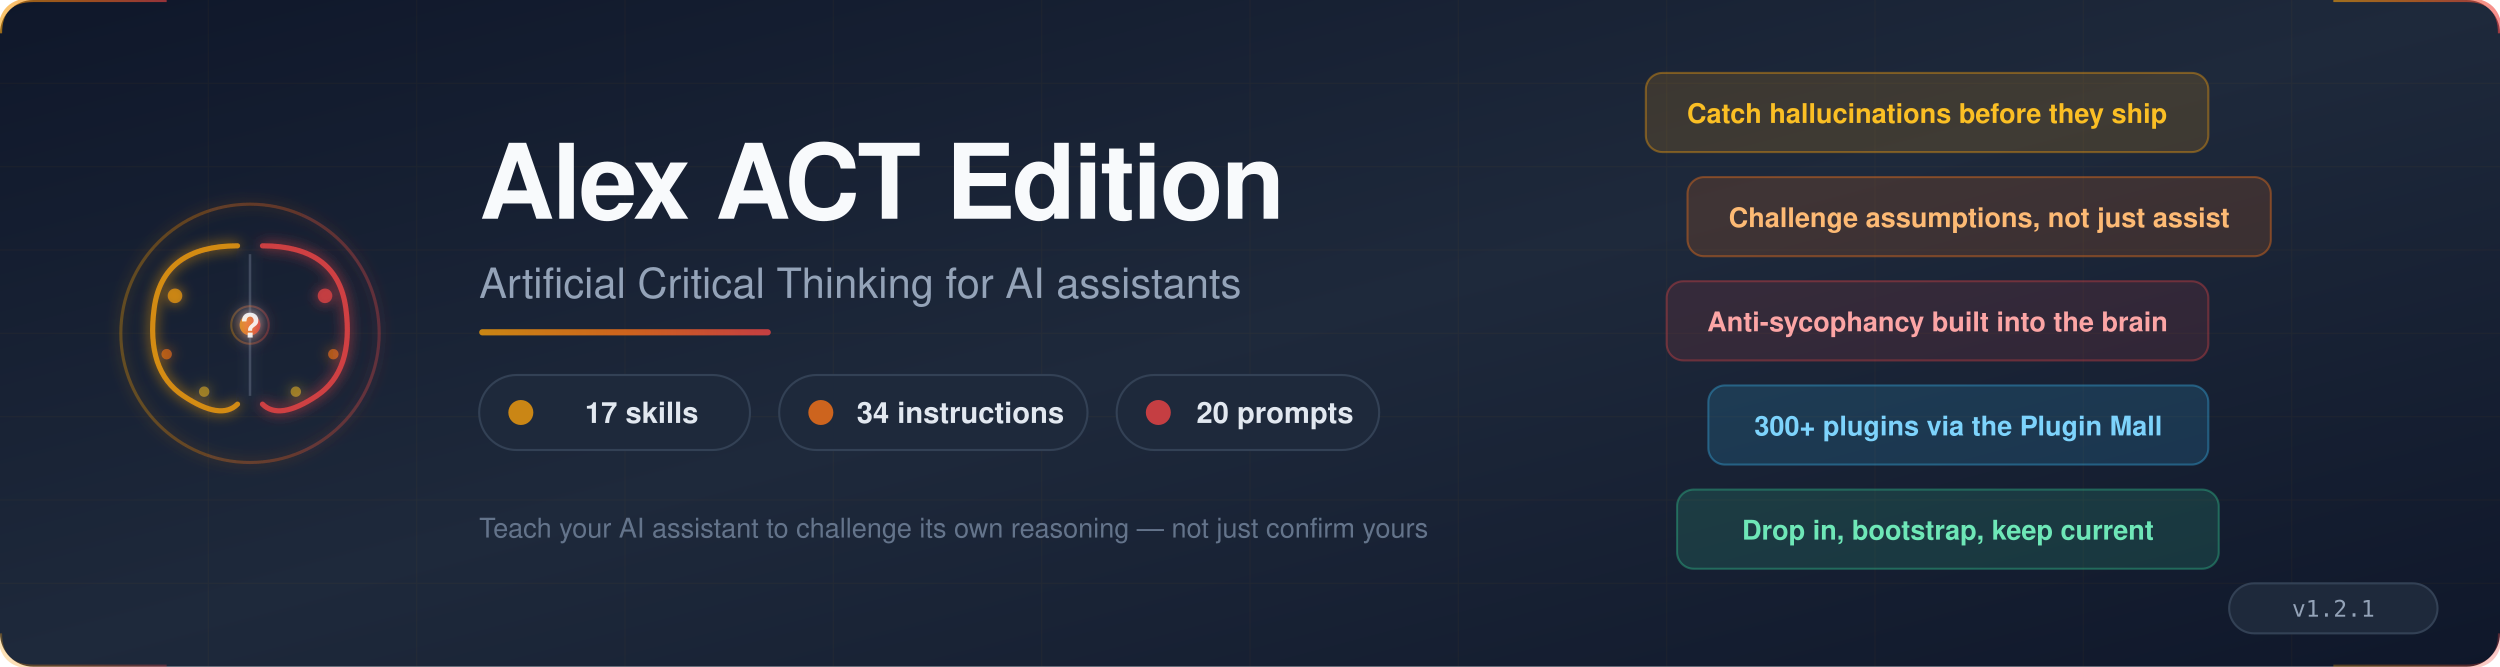
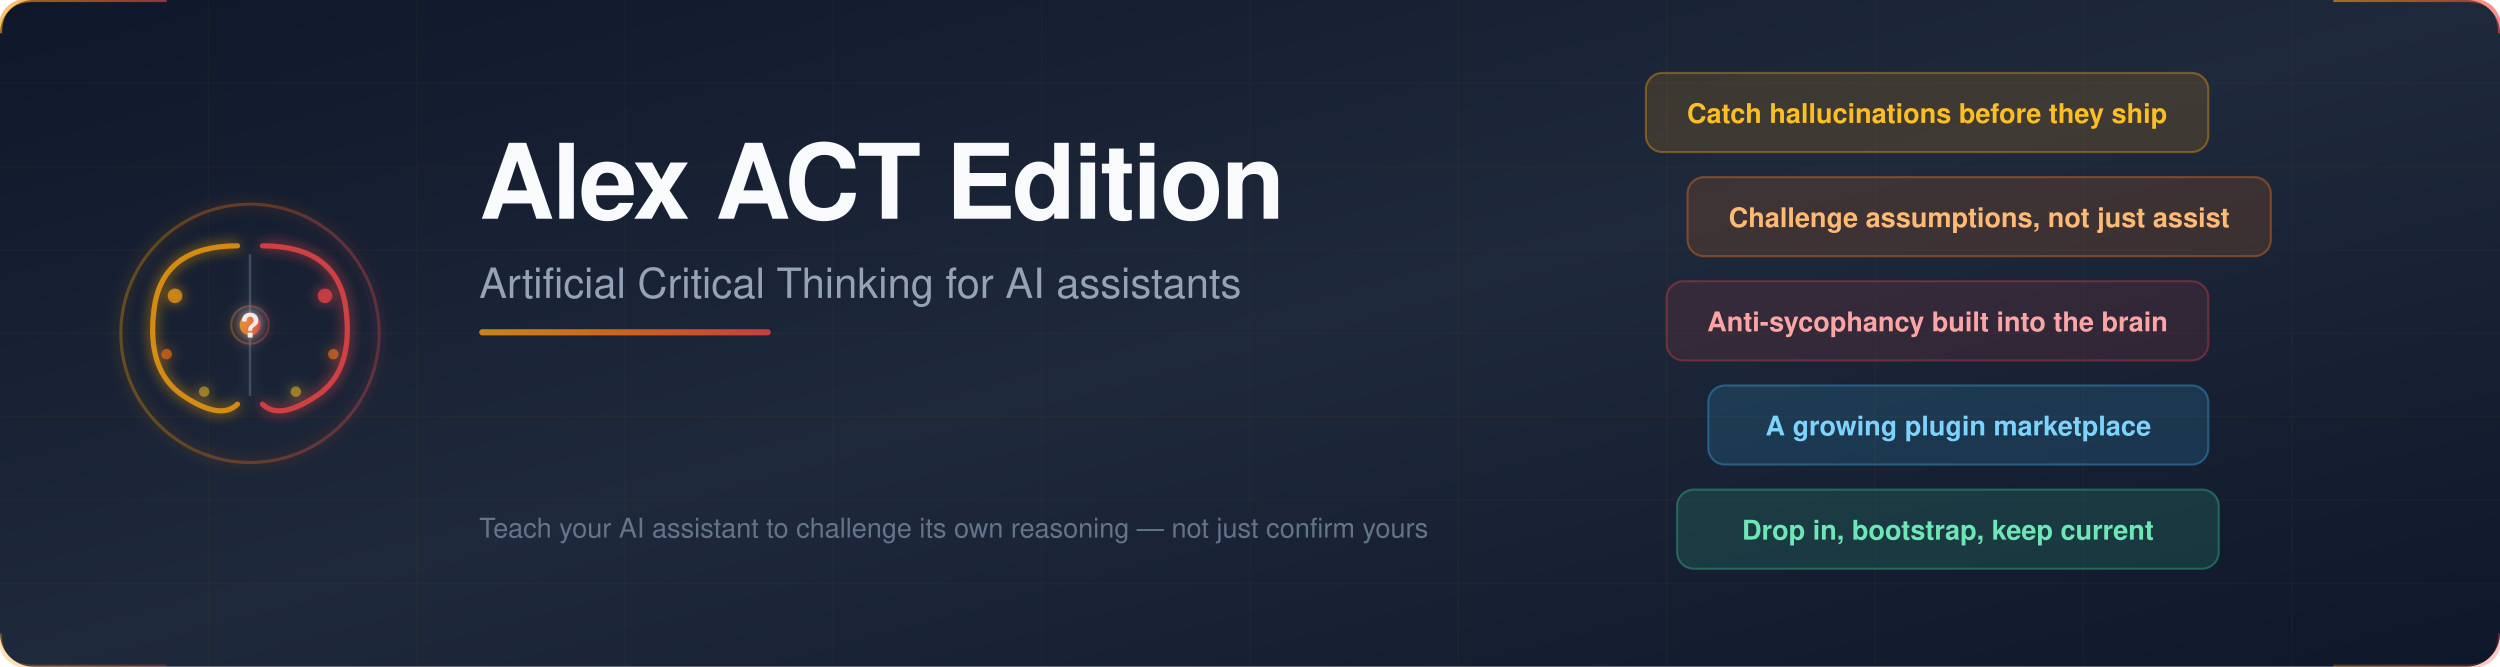
<svg xmlns="http://www.w3.org/2000/svg" viewBox="0 0 1200 320" width="1200" height="320" role="img" aria-label="Alex ACT Edition — Artificial Critical Thinking for AI Assistants">
  <defs>
    <linearGradient id="bg" x1="0%" y1="0%" x2="100%" y2="100%">
      <stop offset="0%" style="stop-color:#0f172a" />
      <stop offset="50%" style="stop-color:#1e293b" />
      <stop offset="100%" style="stop-color:#0f172a" />
    </linearGradient>
    <linearGradient id="accent" x1="0%" y1="0%" x2="100%" y2="0%">
      <stop offset="0%" style="stop-color:#f59e0b" />
      <stop offset="50%" style="stop-color:#f97316" />
      <stop offset="100%" style="stop-color:#ef4444" />
    </linearGradient>
    <filter id="glow">
      <feGaussianBlur stdDeviation="3" result="blur" />
      <feMerge>
        <feMergeNode in="blur" />
        <feMergeNode in="SourceGraphic" />
      </feMerge>
    </filter>
  </defs>
  <rect width="1200" height="320" rx="16" fill="url(#bg)" />
  <g opacity="0.04" stroke="#f59e0b" stroke-width="0.5">
    <line x1="0" y1="40" x2="1200" y2="40" />
    <line x1="0" y1="80" x2="1200" y2="80" />
    <line x1="0" y1="120" x2="1200" y2="120" />
    <line x1="0" y1="160" x2="1200" y2="160" />
    <line x1="0" y1="200" x2="1200" y2="200" />
    <line x1="0" y1="240" x2="1200" y2="240" />
    <line x1="0" y1="280" x2="1200" y2="280" />
    <line x1="100" y1="0" x2="100" y2="320" />
    <line x1="200" y1="0" x2="200" y2="320" />
    <line x1="300" y1="0" x2="300" y2="320" />
    <line x1="400" y1="0" x2="400" y2="320" />
    <line x1="500" y1="0" x2="500" y2="320" />
    <line x1="600" y1="0" x2="600" y2="320" />
    <line x1="700" y1="0" x2="700" y2="320" />
    <line x1="800" y1="0" x2="800" y2="320" />
    <line x1="900" y1="0" x2="900" y2="320" />
    <line x1="1000" y1="0" x2="1000" y2="320" />
    <line x1="1100" y1="0" x2="1100" y2="320" />
  </g>
  <path d="M0,16 Q0,0 16,0 L80,0" fill="none" stroke="url(#accent)" stroke-width="2" opacity="0.6" />
  <path d="M0,16 L0,80" fill="none" stroke="url(#accent)" stroke-width="2" opacity="0.6" />
  <path d="M1120,0 L1184,0 Q1200,0 1200,16" fill="none" stroke="url(#accent)" stroke-width="2" opacity="0.6" />
  <path d="M1200,16 L1200,80" fill="none" stroke="url(#accent)" stroke-width="2" opacity="0.6" />
  <path d="M0,304 Q0,320 16,320 L80,320" fill="none" stroke="url(#accent)" stroke-width="2" opacity="0.3" />
  <path d="M0,240 L0,304" fill="none" stroke="url(#accent)" stroke-width="2" opacity="0.3" />
  <path d="M1120,320 L1184,320 Q1200,320 1200,304" fill="none" stroke="url(#accent)" stroke-width="2" opacity="0.3" />
  <path d="M1200,240 L1200,304" fill="none" stroke="url(#accent)" stroke-width="2" opacity="0.3" />
  <g transform="translate(120, 160)" filter="url(#glow)">
    <circle cx="0" cy="0" r="62" fill="none" stroke="url(#accent)" stroke-width="1.5" opacity="0.3" />
    <path d="M-6,-42 Q-42,-42 -46,-12 Q-50,18 -32,30 Q-14,42 -6,34" fill="none" stroke="#f59e0b" stroke-width="2.5" stroke-linecap="round" opacity="0.8" />
    <path d="M6,-42 Q42,-42 46,-12 Q50,18 32,30 Q14,42 6,34" fill="none" stroke="#ef4444" stroke-width="2.5" stroke-linecap="round" opacity="0.8" />
    <line x1="0" y1="-38" x2="0" y2="30" stroke="#94a3b8" stroke-width="1.2" opacity="0.3" />
    <circle cx="-36" cy="-18" r="3.5" fill="#f59e0b" opacity="0.7" />
    <circle cx="-40" cy="10" r="2.5" fill="#f97316" opacity="0.6" />
    <circle cx="-22" cy="28" r="2.5" fill="#fbbf24" opacity="0.5" />
    <circle cx="36" cy="-18" r="3.5" fill="#ef4444" opacity="0.7" />
    <circle cx="40" cy="10" r="2.5" fill="#f97316" opacity="0.6" />
    <circle cx="22" cy="28" r="2.5" fill="#fbbf24" opacity="0.5" />
    <circle cx="0" cy="-4" r="5" fill="url(#accent)" opacity="0.8" />
    <circle cx="0" cy="-4" r="9" fill="none" stroke="url(#accent)" stroke-width="1" opacity="0.3" />
    <text x="0" y="2" font-family="Segoe UI, Helvetica, Arial, sans-serif" font-size="16" font-weight="700" fill="#f8fafc" text-anchor="middle" opacity="0.9">?</text>
  </g>
  <text x="230" y="105" font-family="Segoe UI, Helvetica, Arial, sans-serif" font-size="50" font-weight="700" fill="#f8fafc" letter-spacing="-1">Alex ACT Edition</text>
  <text x="230" y="143" font-family="Segoe UI, Helvetica, Arial, sans-serif" font-size="20" fill="#94a3b8" font-weight="400">Artificial Critical Thinking for AI assistants</text>
  <rect x="230" y="158" width="140" height="3" rx="1.5" fill="url(#accent)" opacity="0.8" />
-   <g transform="translate(230, 180)">
-     <rect x="0" y="0" width="130" height="36" rx="18" fill="#1e293b" stroke="#334155" stroke-width="1" />
-     <circle cx="20" cy="18" r="6" fill="#f59e0b" opacity="0.8" />
-     <text x="78" y="23" font-family="Segoe UI, Helvetica, Arial, sans-serif" font-size="14" font-weight="600" fill="#e2e8f0" text-anchor="middle">17 skills</text>
-     <rect x="144" y="0" width="148" height="36" rx="18" fill="#1e293b" stroke="#334155" stroke-width="1" />
-     <circle cx="164" cy="18" r="6" fill="#f97316" opacity="0.8" />
-     <text x="231" y="23" font-family="Segoe UI, Helvetica, Arial, sans-serif" font-size="14" font-weight="600" fill="#e2e8f0" text-anchor="middle">34 instructions</text>
-     <rect x="306" y="0" width="126" height="36" rx="18" fill="#1e293b" stroke="#334155" stroke-width="1" />
-     <circle cx="326" cy="18" r="6" fill="#ef4444" opacity="0.8" />
-     <text x="382" y="23" font-family="Segoe UI, Helvetica, Arial, sans-serif" font-size="14" font-weight="600" fill="#e2e8f0" text-anchor="middle">20 prompts</text>
-   </g>
  <text x="230" y="258" font-family="Segoe UI, Helvetica, Arial, sans-serif" font-size="13" fill="#64748b">Teach your AI assistant to challenge its own reasoning — not just confirm yours</text>
  <g transform="translate(790, 35)">
    <rect x="0" y="0" width="270" height="38" rx="8" fill="#f59e0b" opacity="0.15" />
    <rect x="0" y="0" width="270" height="38" rx="8" fill="none" stroke="#f59e0b" stroke-width="1" opacity="0.4" />
    <text x="135" y="24" font-family="Segoe UI, Helvetica, Arial, sans-serif" font-size="13" font-weight="600" fill="#fbbf24" text-anchor="middle">Catch hallucinations before they ship</text>
    <rect x="20" y="50" width="280" height="38" rx="8" fill="#f97316" opacity="0.15" />
    <rect x="20" y="50" width="280" height="38" rx="8" fill="none" stroke="#f97316" stroke-width="1" opacity="0.4" />
    <text x="160" y="74" font-family="Segoe UI, Helvetica, Arial, sans-serif" font-size="13" font-weight="600" fill="#fdba74" text-anchor="middle">Challenge assumptions, not just assist</text>
    <rect x="10" y="100" width="260" height="38" rx="8" fill="#ef4444" opacity="0.12" />
    <rect x="10" y="100" width="260" height="38" rx="8" fill="none" stroke="#ef4444" stroke-width="1" opacity="0.35" />
    <text x="140" y="124" font-family="Segoe UI, Helvetica, Arial, sans-serif" font-size="13" font-weight="600" fill="#fca5a5" text-anchor="middle">Anti-sycophancy built into the brain</text>
    <rect x="30" y="150" width="240" height="38" rx="8" fill="#38bdf8" opacity="0.15" />
    <rect x="30" y="150" width="240" height="38" rx="8" fill="none" stroke="#38bdf8" stroke-width="1" opacity="0.35" />
-     <text x="150" y="174" font-family="Segoe UI, Helvetica, Arial, sans-serif" font-size="13" font-weight="600" fill="#7dd3fc" text-anchor="middle">300+ plugins via the Plugin Mall</text>
+     <text x="150" y="174" font-family="Segoe UI, Helvetica, Arial, sans-serif" font-size="13" font-weight="600" fill="#7dd3fc" text-anchor="middle">A growing plugin marketplace</text>
    <rect x="15" y="200" width="260" height="38" rx="8" fill="#34d399" opacity="0.15" />
    <rect x="15" y="200" width="260" height="38" rx="8" fill="none" stroke="#34d399" stroke-width="1" opacity="0.35" />
    <text x="145" y="224" font-family="Segoe UI, Helvetica, Arial, sans-serif" font-size="13" font-weight="600" fill="#6ee7b7" text-anchor="middle">Drop in, bootstrap, keep current</text>
  </g>
-   <rect x="1070" y="280" width="100" height="24" rx="12" fill="#1e293b" stroke="#334155" stroke-width="1" />
-   <text x="1120" y="296" font-family="Consolas, monospace" font-size="11" fill="#94a3b8" text-anchor="middle">v1.2.1</text>
</svg>
